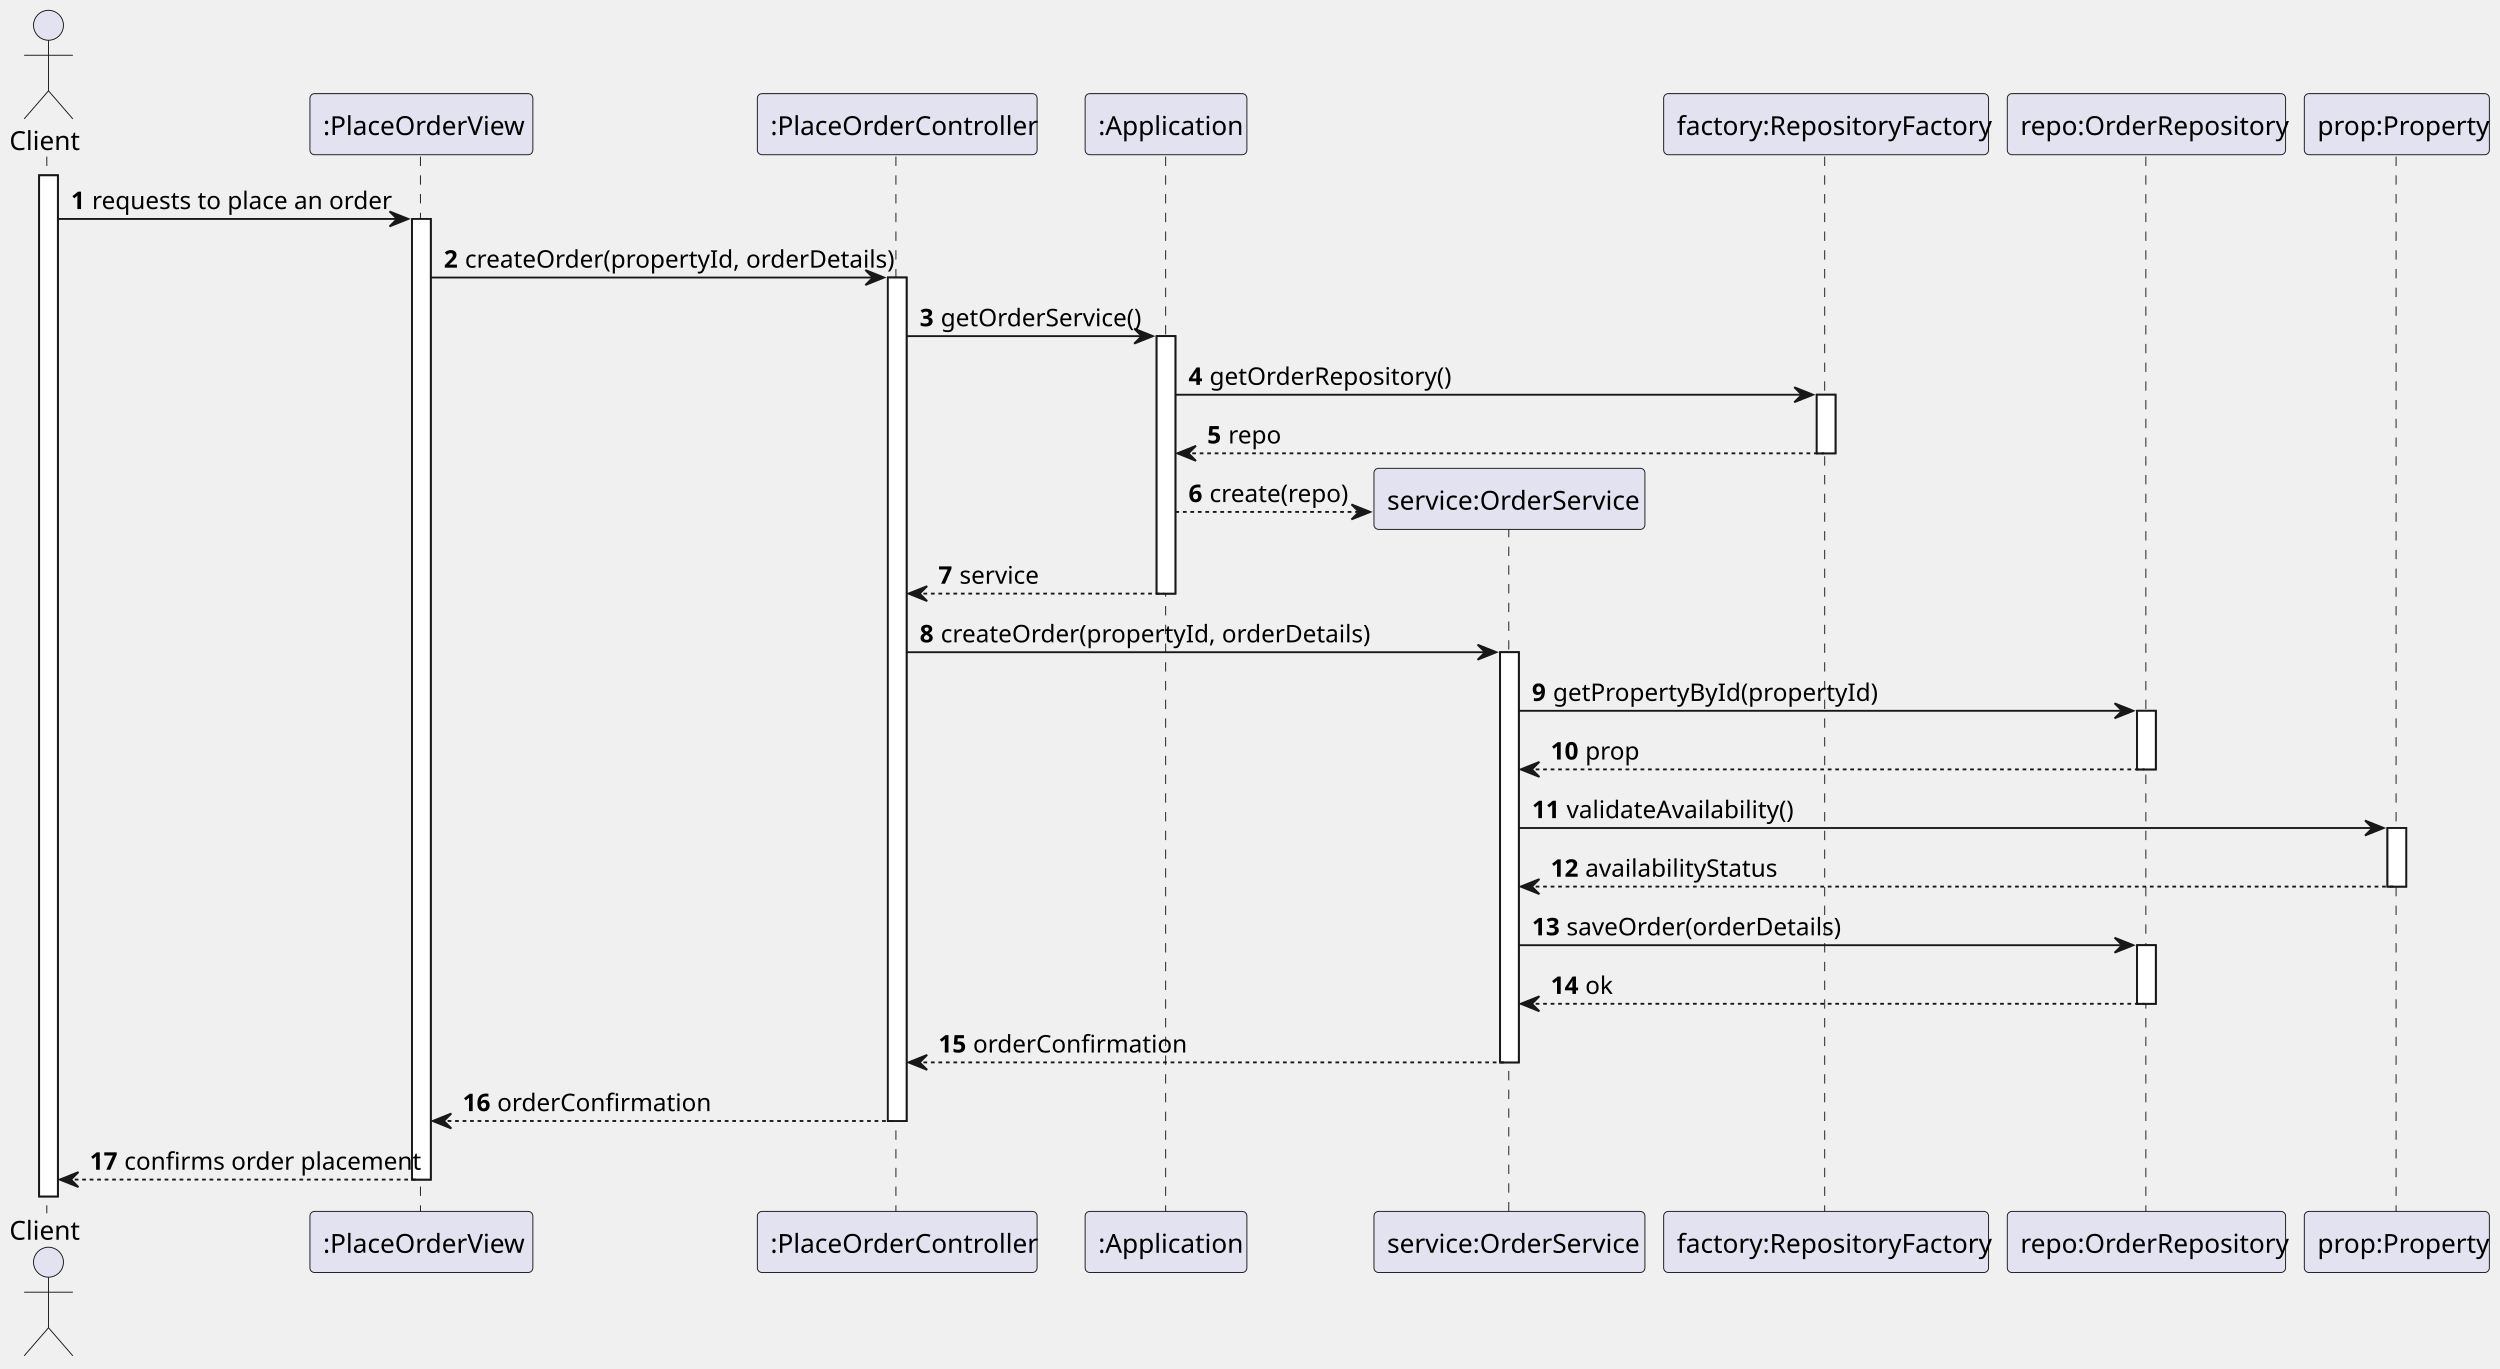
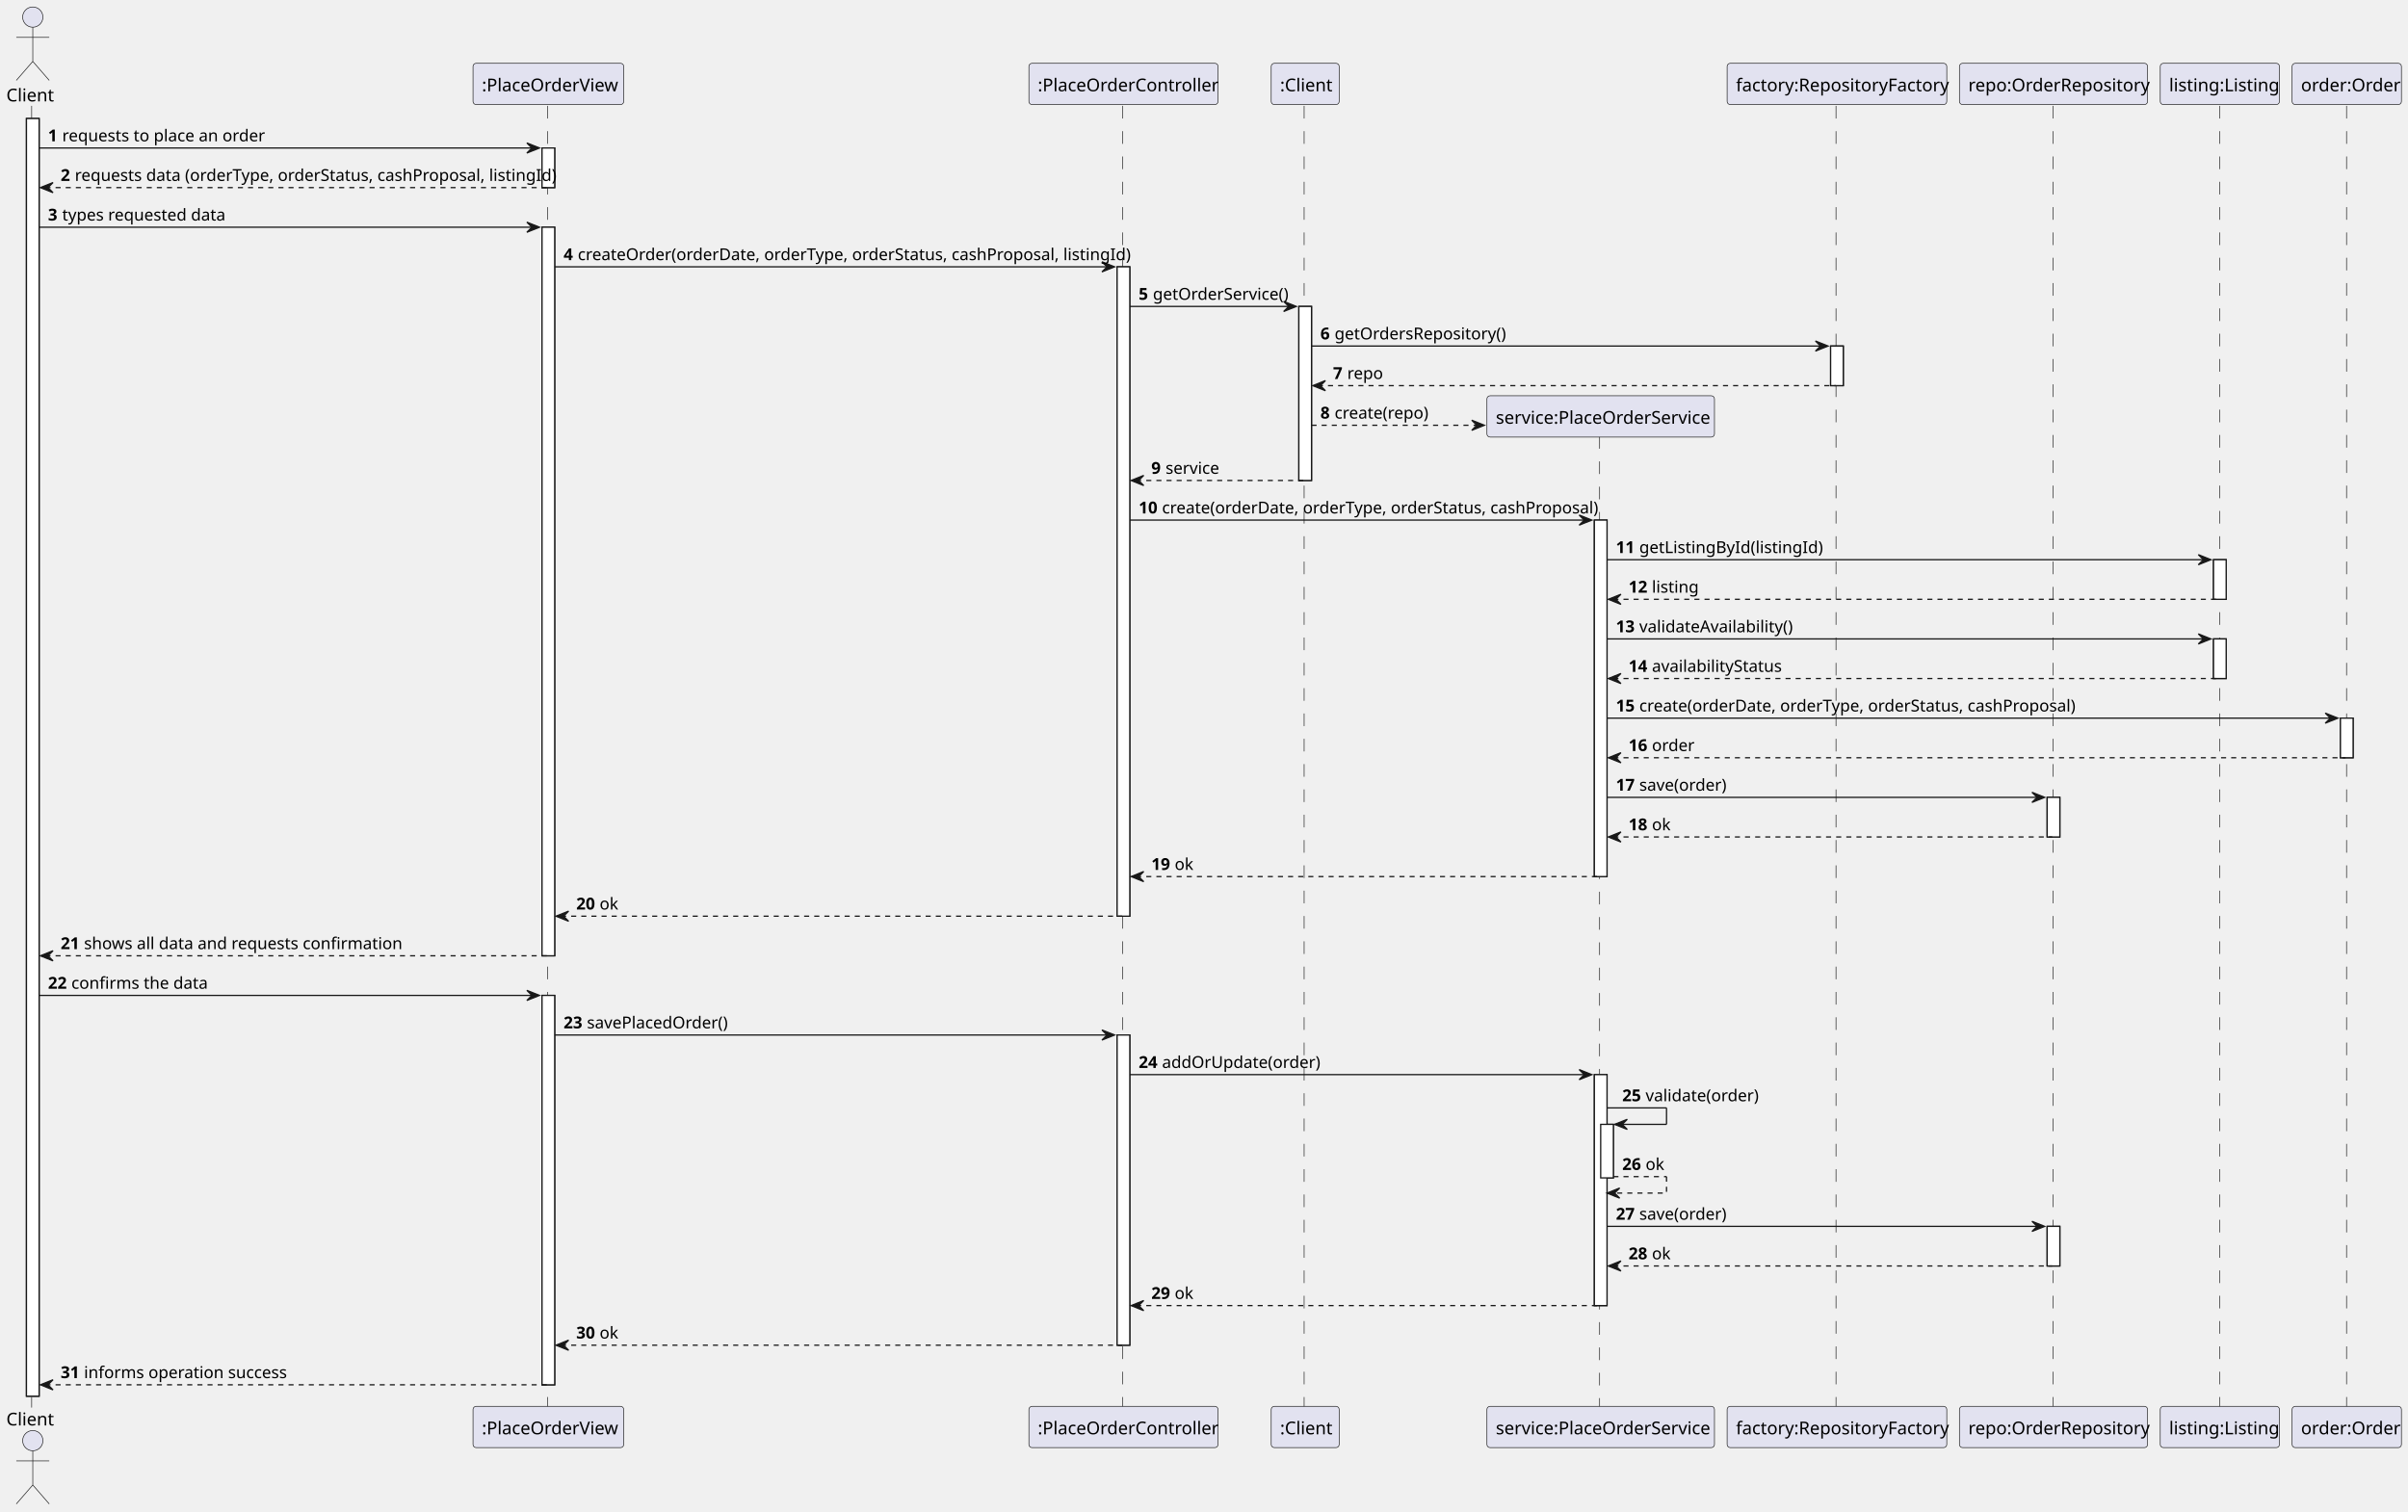
- <svg xmlns="http://www.w3.org/2000/svg" contentStyleType="text/css" height="731px" preserveAspectRatio="none" style="width:1335px;height:731px;background:#FFFFFF;" version="1.1" viewBox="0 0 1335 731" width="1335px" zoomAndPan="magnify">
+ <svg xmlns="http://www.w3.org/2000/svg" contentStyleType="text/css" height="597.5px" preserveAspectRatio="none" style="width:951px;height:597px;background:#FFFFFF;" version="1.1" viewBox="0 0 951 597" width="951px" zoomAndPan="magnify">
  <defs />
  <g>
-     <rect fill="#FFFFFF" height="545.277" style="stroke:#181818;stroke-width:1.0;" width="10" x="20.896" y="93.621" />
-     <rect fill="#FFFFFF" height="512.986" style="stroke:#181818;stroke-width:1.0;" width="10" x="220.025" y="116.912" />
-     <rect fill="#FFFFFF" height="450.404" style="stroke:#181818;stroke-width:1.0;" width="10" x="474.114" y="148.203" />
-     <rect fill="#FFFFFF" height="137.494" style="stroke:#181818;stroke-width:1.0;" width="10" x="617.652" y="179.494" />
-     <rect fill="#FFFFFF" height="219.037" style="stroke:#181818;stroke-width:1.0;" width="10" x="801.042" y="348.279" />
-     <rect fill="#FFFFFF" height="31.291" style="stroke:#181818;stroke-width:1.0;" width="10" x="970.142" y="210.785" />
-     <rect fill="#FFFFFF" height="31.291" style="stroke:#181818;stroke-width:1.0;" width="10" x="1141.196" y="379.57" />
-     <rect fill="#FFFFFF" height="31.291" style="stroke:#181818;stroke-width:1.0;" width="10" x="1141.196" y="504.734" />
-     <rect fill="#FFFFFF" height="31.291" style="stroke:#181818;stroke-width:1.0;" width="10" x="1274.913" y="442.152" />
-     <line style="stroke:#181818;stroke-width:0.5;stroke-dasharray:5.0,5.0;" x1="25" x2="25" y1="83.621" y2="647.898" />
-     <line style="stroke:#181818;stroke-width:0.5;stroke-dasharray:5.0,5.0;" x1="224.505" x2="224.505" y1="83.621" y2="647.898" />
-     <line style="stroke:#181818;stroke-width:0.5;stroke-dasharray:5.0,5.0;" x1="478.421" x2="478.421" y1="83.621" y2="647.898" />
-     <line style="stroke:#181818;stroke-width:0.5;stroke-dasharray:5.0,5.0;" x1="622.463" x2="622.463" y1="83.621" y2="647.898" />
-     <line style="stroke:#181818;stroke-width:0.5;stroke-dasharray:5.0,5.0;" x1="805.69" x2="805.69" y1="281.887" y2="647.898" />
-     <line style="stroke:#181818;stroke-width:0.5;stroke-dasharray:5.0,5.0;" x1="974.394" x2="974.394" y1="83.621" y2="647.898" />
-     <line style="stroke:#181818;stroke-width:0.5;stroke-dasharray:5.0,5.0;" x1="1145.89" x2="1145.89" y1="83.621" y2="647.898" />
-     <line style="stroke:#181818;stroke-width:0.5;stroke-dasharray:5.0,5.0;" x1="1279.503" x2="1279.503" y1="83.621" y2="647.898" />
-     <text fill="#000000" font-family="sans-serif" font-size="14" lengthAdjust="spacing" textLength="35.793" x="5" y="80.107">Client</text>
-     <ellipse cx="25.896" cy="13.5" fill="#E2E2F0" rx="8" ry="8" style="stroke:#181818;stroke-width:0.5;" />
-     <path d="M25.896,21.5 L25.896,48.5 M12.896,29.5 L38.897,29.5 M25.896,48.5 L12.896,63.5 M25.896,48.5 L38.897,63.5 " fill="none" style="stroke:#181818;stroke-width:0.5;" />
-     <text fill="#000000" font-family="sans-serif" font-size="14" lengthAdjust="spacing" textLength="35.793" x="5" y="662.006">Client</text>
-     <ellipse cx="25.896" cy="674.019" fill="#E2E2F0" rx="8" ry="8" style="stroke:#181818;stroke-width:0.5;" />
-     <path d="M25.896,682.019 L25.896,709.019 M12.896,690.019 L38.897,690.019 M25.896,709.019 L12.896,724.019 M25.896,709.019 L38.897,724.019 " fill="none" style="stroke:#181818;stroke-width:0.5;" />
-     <rect fill="#E2E2F0" height="32.621" rx="2.5" ry="2.5" style="stroke:#181818;stroke-width:0.5;" width="119.041" x="165.505" y="50" />
-     <text fill="#000000" font-family="sans-serif" font-size="14" lengthAdjust="spacing" textLength="105.041" x="172.505" y="72.107">:PlaceOrderView</text>
-     <rect fill="#E2E2F0" height="32.621" rx="2.5" ry="2.5" style="stroke:#181818;stroke-width:0.5;" width="119.041" x="165.505" y="646.898" />
-     <text fill="#000000" font-family="sans-serif" font-size="14" lengthAdjust="spacing" textLength="105.041" x="172.505" y="669.006">:PlaceOrderView</text>
-     <rect fill="#E2E2F0" height="32.621" rx="2.5" ry="2.5" style="stroke:#181818;stroke-width:0.5;" width="149.386" x="404.421" y="50" />
-     <text fill="#000000" font-family="sans-serif" font-size="14" lengthAdjust="spacing" textLength="135.386" x="411.421" y="72.107">:PlaceOrderController</text>
-     <rect fill="#E2E2F0" height="32.621" rx="2.5" ry="2.5" style="stroke:#181818;stroke-width:0.5;" width="149.386" x="404.421" y="646.898" />
-     <text fill="#000000" font-family="sans-serif" font-size="14" lengthAdjust="spacing" textLength="135.386" x="411.421" y="669.006">:PlaceOrderController</text>
-     <rect fill="#E2E2F0" height="32.621" rx="2.5" ry="2.5" style="stroke:#181818;stroke-width:0.5;" width="86.379" x="579.463" y="50" />
-     <text fill="#000000" font-family="sans-serif" font-size="14" lengthAdjust="spacing" textLength="72.379" x="586.463" y="72.107">:Application</text>
-     <rect fill="#E2E2F0" height="32.621" rx="2.5" ry="2.5" style="stroke:#181818;stroke-width:0.5;" width="86.379" x="579.463" y="646.898" />
-     <text fill="#000000" font-family="sans-serif" font-size="14" lengthAdjust="spacing" textLength="72.379" x="586.463" y="669.006">:Application</text>
-     <rect fill="#E2E2F0" height="32.621" rx="2.5" ry="2.5" style="stroke:#181818;stroke-width:0.5;" width="144.703" x="733.69" y="646.898" />
-     <text fill="#000000" font-family="sans-serif" font-size="14" lengthAdjust="spacing" textLength="130.703" x="740.69" y="669.006">service:OrderService</text>
-     <rect fill="#E2E2F0" height="32.621" rx="2.5" ry="2.5" style="stroke:#181818;stroke-width:0.5;" width="173.496" x="888.394" y="50" />
-     <text fill="#000000" font-family="sans-serif" font-size="14" lengthAdjust="spacing" textLength="159.496" x="895.394" y="72.107">factory:RepositoryFactory</text>
-     <rect fill="#E2E2F0" height="32.621" rx="2.5" ry="2.5" style="stroke:#181818;stroke-width:0.5;" width="173.496" x="888.394" y="646.898" />
-     <text fill="#000000" font-family="sans-serif" font-size="14" lengthAdjust="spacing" textLength="159.496" x="895.394" y="669.006">factory:RepositoryFactory</text>
-     <rect fill="#E2E2F0" height="32.621" rx="2.5" ry="2.5" style="stroke:#181818;stroke-width:0.5;" width="148.613" x="1071.89" y="50" />
-     <text fill="#000000" font-family="sans-serif" font-size="14" lengthAdjust="spacing" textLength="134.613" x="1078.89" y="72.107">repo:OrderRepository</text>
-     <rect fill="#E2E2F0" height="32.621" rx="2.5" ry="2.5" style="stroke:#181818;stroke-width:0.5;" width="148.613" x="1071.89" y="646.898" />
-     <text fill="#000000" font-family="sans-serif" font-size="14" lengthAdjust="spacing" textLength="134.613" x="1078.89" y="669.006">repo:OrderRepository</text>
-     <rect fill="#E2E2F0" height="32.621" rx="2.5" ry="2.5" style="stroke:#181818;stroke-width:0.5;" width="98.82" x="1230.503" y="50" />
-     <text fill="#000000" font-family="sans-serif" font-size="14" lengthAdjust="spacing" textLength="84.82" x="1237.503" y="72.107">prop:Property</text>
-     <rect fill="#E2E2F0" height="32.621" rx="2.5" ry="2.5" style="stroke:#181818;stroke-width:0.5;" width="98.82" x="1230.503" y="646.898" />
-     <text fill="#000000" font-family="sans-serif" font-size="14" lengthAdjust="spacing" textLength="84.82" x="1237.503" y="669.006">prop:Property</text>
-     <rect fill="#FFFFFF" height="545.277" style="stroke:#181818;stroke-width:1.0;" width="10" x="20.896" y="93.621" />
-     <rect fill="#FFFFFF" height="512.986" style="stroke:#181818;stroke-width:1.0;" width="10" x="220.025" y="116.912" />
-     <rect fill="#FFFFFF" height="450.404" style="stroke:#181818;stroke-width:1.0;" width="10" x="474.114" y="148.203" />
-     <rect fill="#FFFFFF" height="137.494" style="stroke:#181818;stroke-width:1.0;" width="10" x="617.652" y="179.494" />
-     <rect fill="#FFFFFF" height="219.037" style="stroke:#181818;stroke-width:1.0;" width="10" x="801.042" y="348.279" />
-     <rect fill="#FFFFFF" height="31.291" style="stroke:#181818;stroke-width:1.0;" width="10" x="970.142" y="210.785" />
-     <rect fill="#FFFFFF" height="31.291" style="stroke:#181818;stroke-width:1.0;" width="10" x="1141.196" y="379.57" />
-     <rect fill="#FFFFFF" height="31.291" style="stroke:#181818;stroke-width:1.0;" width="10" x="1141.196" y="504.734" />
-     <rect fill="#FFFFFF" height="31.291" style="stroke:#181818;stroke-width:1.0;" width="10" x="1274.913" y="442.152" />
-     <polygon fill="#181818" points="208.025,112.912,218.025,116.912,208.025,120.912,212.025,116.912" style="stroke:#181818;stroke-width:1.0;" />
-     <line style="stroke:#181818;stroke-width:1.0;" x1="30.896" x2="214.025" y1="116.912" y2="116.912" />
-     <text fill="#000000" font-family="sans-serif" font-size="13" font-weight="bold" lengthAdjust="spacing" textLength="7.23" x="37.897" y="111.649">1</text>
-     <text fill="#000000" font-family="sans-serif" font-size="13" lengthAdjust="spacing" textLength="151.036" x="49.127" y="111.649">requests to place an order</text>
-     <polygon fill="#181818" points="462.114,144.203,472.114,148.203,462.114,152.203,466.114,148.203" style="stroke:#181818;stroke-width:1.0;" />
-     <line style="stroke:#181818;stroke-width:1.0;" x1="230.025" x2="468.114" y1="148.203" y2="148.203" />
-     <text fill="#000000" font-family="sans-serif" font-size="13" font-weight="bold" lengthAdjust="spacing" textLength="7.23" x="237.025" y="142.94">2</text>
-     <text fill="#000000" font-family="sans-serif" font-size="13" lengthAdjust="spacing" textLength="213.859" x="248.255" y="142.94">createOrder(propertyId, orderDetails)</text>
-     <polygon fill="#181818" points="605.652,175.494,615.652,179.494,605.652,183.494,609.652,179.494" style="stroke:#181818;stroke-width:1.0;" />
-     <line style="stroke:#181818;stroke-width:1.0;" x1="484.114" x2="611.652" y1="179.494" y2="179.494" />
-     <text fill="#000000" font-family="sans-serif" font-size="13" font-weight="bold" lengthAdjust="spacing" textLength="7.23" x="491.114" y="174.231">3</text>
-     <text fill="#000000" font-family="sans-serif" font-size="13" lengthAdjust="spacing" textLength="103.308" x="502.344" y="174.231">getOrderService()</text>
-     <polygon fill="#181818" points="958.142,206.785,968.142,210.785,958.142,214.785,962.142,210.785" style="stroke:#181818;stroke-width:1.0;" />
-     <line style="stroke:#181818;stroke-width:1.0;" x1="627.652" x2="964.142" y1="210.785" y2="210.785" />
-     <text fill="#000000" font-family="sans-serif" font-size="13" font-weight="bold" lengthAdjust="spacing" textLength="7.23" x="634.652" y="205.523">4</text>
-     <text fill="#000000" font-family="sans-serif" font-size="13" lengthAdjust="spacing" textLength="122.097" x="645.882" y="205.523">getOrderRepository()</text>
-     <polygon fill="#181818" points="638.652,238.076,628.652,242.076,638.652,246.076,634.652,242.076" style="stroke:#181818;stroke-width:1.0;" />
-     <line style="stroke:#181818;stroke-width:1.0;stroke-dasharray:2.0,2.0;" x1="632.652" x2="974.142" y1="242.076" y2="242.076" />
-     <text fill="#000000" font-family="sans-serif" font-size="13" font-weight="bold" lengthAdjust="spacing" textLength="7.23" x="644.652" y="236.814">5</text>
-     <text fill="#000000" font-family="sans-serif" font-size="13" lengthAdjust="spacing" textLength="26.019" x="655.882" y="236.814">repo</text>
-     <polygon fill="#181818" points="721.69,269.367,731.69,273.367,721.69,277.367,725.69,273.367" style="stroke:#181818;stroke-width:1.0;" />
-     <line style="stroke:#181818;stroke-width:1.0;stroke-dasharray:2.0,2.0;" x1="627.652" x2="727.69" y1="273.367" y2="273.367" />
-     <text fill="#000000" font-family="sans-serif" font-size="13" font-weight="bold" lengthAdjust="spacing" textLength="7.23" x="634.652" y="268.104">6</text>
-     <text fill="#000000" font-family="sans-serif" font-size="13" lengthAdjust="spacing" textLength="70.808" x="645.882" y="268.104">create(repo)</text>
-     <rect fill="#E2E2F0" height="32.621" rx="2.5" ry="2.5" style="stroke:#181818;stroke-width:0.5;" width="144.703" x="733.69" y="250.076" />
-     <text fill="#000000" font-family="sans-serif" font-size="14" lengthAdjust="spacing" textLength="130.703" x="740.69" y="272.184">service:OrderService</text>
-     <polygon fill="#181818" points="495.114,312.988,485.114,316.988,495.114,320.988,491.114,316.988" style="stroke:#181818;stroke-width:1.0;" />
-     <line style="stroke:#181818;stroke-width:1.0;stroke-dasharray:2.0,2.0;" x1="489.114" x2="621.652" y1="316.988" y2="316.988" />
-     <text fill="#000000" font-family="sans-serif" font-size="13" font-weight="bold" lengthAdjust="spacing" textLength="7.23" x="501.114" y="311.726">7</text>
-     <text fill="#000000" font-family="sans-serif" font-size="13" lengthAdjust="spacing" textLength="41.177" x="512.344" y="311.726">service</text>
-     <polygon fill="#181818" points="789.042,344.279,799.042,348.279,789.042,352.279,793.042,348.279" style="stroke:#181818;stroke-width:1.0;" />
-     <line style="stroke:#181818;stroke-width:1.0;" x1="484.114" x2="795.042" y1="348.279" y2="348.279" />
-     <text fill="#000000" font-family="sans-serif" font-size="13" font-weight="bold" lengthAdjust="spacing" textLength="7.23" x="491.114" y="343.017">8</text>
-     <text fill="#000000" font-family="sans-serif" font-size="13" lengthAdjust="spacing" textLength="213.859" x="502.344" y="343.017">createOrder(propertyId, orderDetails)</text>
-     <polygon fill="#181818" points="1129.196,375.57,1139.196,379.57,1129.196,383.57,1133.196,379.57" style="stroke:#181818;stroke-width:1.0;" />
-     <line style="stroke:#181818;stroke-width:1.0;" x1="811.042" x2="1135.196" y1="379.57" y2="379.57" />
-     <text fill="#000000" font-family="sans-serif" font-size="13" font-weight="bold" lengthAdjust="spacing" textLength="7.23" x="818.042" y="374.308">9</text>
-     <text fill="#000000" font-family="sans-serif" font-size="13" lengthAdjust="spacing" textLength="160.405" x="829.272" y="374.308">getPropertyById(propertyId)</text>
-     <polygon fill="#181818" points="822.042,406.861,812.042,410.861,822.042,414.861,818.042,410.861" style="stroke:#181818;stroke-width:1.0;" />
-     <line style="stroke:#181818;stroke-width:1.0;stroke-dasharray:2.0,2.0;" x1="816.042" x2="1145.196" y1="410.861" y2="410.861" />
-     <text fill="#000000" font-family="sans-serif" font-size="13" font-weight="bold" lengthAdjust="spacing" textLength="14.46" x="828.042" y="405.599">10</text>
-     <text fill="#000000" font-family="sans-serif" font-size="13" lengthAdjust="spacing" textLength="26.019" x="846.502" y="405.599">prop</text>
-     <polygon fill="#181818" points="1262.913,438.152,1272.913,442.152,1262.913,446.152,1266.913,442.152" style="stroke:#181818;stroke-width:1.0;" />
-     <line style="stroke:#181818;stroke-width:1.0;" x1="811.042" x2="1268.913" y1="442.152" y2="442.152" />
-     <text fill="#000000" font-family="sans-serif" font-size="13" font-weight="bold" lengthAdjust="spacing" textLength="14.46" x="818.042" y="436.89">11</text>
-     <text fill="#000000" font-family="sans-serif" font-size="13" lengthAdjust="spacing" textLength="114.88" x="836.502" y="436.89">validateAvailability()</text>
-     <polygon fill="#181818" points="822.042,469.443,812.042,473.443,822.042,477.443,818.042,473.443" style="stroke:#181818;stroke-width:1.0;" />
-     <line style="stroke:#181818;stroke-width:1.0;stroke-dasharray:2.0,2.0;" x1="816.042" x2="1278.913" y1="473.443" y2="473.443" />
-     <text fill="#000000" font-family="sans-serif" font-size="13" font-weight="bold" lengthAdjust="spacing" textLength="14.46" x="828.042" y="468.181">12</text>
-     <text fill="#000000" font-family="sans-serif" font-size="13" lengthAdjust="spacing" textLength="96.827" x="846.502" y="468.181">availabilityStatus</text>
-     <polygon fill="#181818" points="1129.196,500.734,1139.196,504.734,1129.196,508.734,1133.196,504.734" style="stroke:#181818;stroke-width:1.0;" />
-     <line style="stroke:#181818;stroke-width:1.0;" x1="811.042" x2="1135.196" y1="504.734" y2="504.734" />
-     <text fill="#000000" font-family="sans-serif" font-size="13" font-weight="bold" lengthAdjust="spacing" textLength="14.46" x="818.042" y="499.472">13</text>
-     <text fill="#000000" font-family="sans-serif" font-size="13" lengthAdjust="spacing" textLength="139.433" x="836.502" y="499.472">saveOrder(orderDetails)</text>
-     <polygon fill="#181818" points="822.042,532.025,812.042,536.025,822.042,540.025,818.042,536.025" style="stroke:#181818;stroke-width:1.0;" />
-     <line style="stroke:#181818;stroke-width:1.0;stroke-dasharray:2.0,2.0;" x1="816.042" x2="1145.196" y1="536.025" y2="536.025" />
-     <text fill="#000000" font-family="sans-serif" font-size="13" font-weight="bold" lengthAdjust="spacing" textLength="14.46" x="828.042" y="530.763">14</text>
-     <text fill="#000000" font-family="sans-serif" font-size="13" lengthAdjust="spacing" textLength="13.73" x="846.502" y="530.763">ok</text>
-     <polygon fill="#181818" points="495.114,563.316,485.114,567.316,495.114,571.316,491.114,567.316" style="stroke:#181818;stroke-width:1.0;" />
-     <line style="stroke:#181818;stroke-width:1.0;stroke-dasharray:2.0,2.0;" x1="489.114" x2="805.042" y1="567.316" y2="567.316" />
-     <text fill="#000000" font-family="sans-serif" font-size="13" font-weight="bold" lengthAdjust="spacing" textLength="14.46" x="501.114" y="562.054">15</text>
-     <text fill="#000000" font-family="sans-serif" font-size="13" lengthAdjust="spacing" textLength="104.044" x="519.574" y="562.054">orderConfirmation</text>
-     <polygon fill="#181818" points="241.025,594.607,231.025,598.607,241.025,602.607,237.025,598.607" style="stroke:#181818;stroke-width:1.0;" />
-     <line style="stroke:#181818;stroke-width:1.0;stroke-dasharray:2.0,2.0;" x1="235.025" x2="478.114" y1="598.607" y2="598.607" />
-     <text fill="#000000" font-family="sans-serif" font-size="13" font-weight="bold" lengthAdjust="spacing" textLength="14.46" x="247.025" y="593.345">16</text>
-     <text fill="#000000" font-family="sans-serif" font-size="13" lengthAdjust="spacing" textLength="104.044" x="265.485" y="593.345">orderConfirmation</text>
-     <polygon fill="#181818" points="41.897,625.898,31.896,629.898,41.897,633.898,37.897,629.898" style="stroke:#181818;stroke-width:1.0;" />
-     <line style="stroke:#181818;stroke-width:1.0;stroke-dasharray:2.0,2.0;" x1="35.897" x2="224.025" y1="629.898" y2="629.898" />
-     <text fill="#000000" font-family="sans-serif" font-size="13" font-weight="bold" lengthAdjust="spacing" textLength="14.46" x="47.897" y="624.636">17</text>
-     <text fill="#000000" font-family="sans-serif" font-size="13" lengthAdjust="spacing" textLength="146.669" x="66.356" y="624.636">confirms order placement</text>
+     <rect fill="#FFFFFF" height="504.676" style="stroke:#181818;stroke-width:0.5;" width="5" x="10.448" y="46.81" />
+     <rect fill="#FFFFFF" height="15.646" style="stroke:#181818;stroke-width:0.5;" width="5" x="214.07" y="58.456" />
+     <rect fill="#FFFFFF" height="287.784" style="stroke:#181818;stroke-width:0.5;" width="5" x="214.07" y="89.747" />
+     <rect fill="#FFFFFF" height="153.81" style="stroke:#181818;stroke-width:0.5;" width="5" x="214.07" y="393.177" />
+     <rect fill="#FFFFFF" height="256.493" style="stroke:#181818;stroke-width:0.5;" width="5" x="441.195" y="105.393" />
+     <rect fill="#FFFFFF" height="122.519" style="stroke:#181818;stroke-width:0.5;" width="5" x="441.195" y="408.822" />
+     <rect fill="#FFFFFF" height="68.747" style="stroke:#181818;stroke-width:0.5;" width="5" x="512.964" y="121.038" />
+     <rect fill="#FFFFFF" height="140.81" style="stroke:#181818;stroke-width:0.5;" width="5" x="629.668" y="205.431" />
+     <rect fill="#FFFFFF" height="91.228" style="stroke:#181818;stroke-width:0.5;" width="5" x="629.668" y="424.468" />
+     <rect fill="#FFFFFF" height="21.145" style="stroke:#181818;stroke-width:0.5;" width="5" x="632.168" y="444.113" />
+     <rect fill="#FFFFFF" height="15.646" style="stroke:#181818;stroke-width:0.5;" width="5" x="722.973" y="136.684" />
+     <rect fill="#FFFFFF" height="15.646" style="stroke:#181818;stroke-width:0.5;" width="5" x="808.501" y="314.949" />
+     <rect fill="#FFFFFF" height="15.646" style="stroke:#181818;stroke-width:0.5;" width="5" x="808.501" y="484.404" />
+     <rect fill="#FFFFFF" height="15.646" style="stroke:#181818;stroke-width:0.5;" width="5" x="874.192" y="221.076" />
+     <rect fill="#FFFFFF" height="15.646" style="stroke:#181818;stroke-width:0.5;" width="5" x="874.192" y="252.367" />
+     <rect fill="#FFFFFF" height="15.646" style="stroke:#181818;stroke-width:0.5;" width="5" x="924.319" y="283.658" />
+     <line style="stroke:#181818;stroke-width:0.25;stroke-dasharray:5.0,5.0;" x1="12.5" x2="12.5" y1="41.81" y2="555.986" />
+     <line style="stroke:#181818;stroke-width:0.25;stroke-dasharray:5.0,5.0;" x1="216.31" x2="216.31" y1="41.81" y2="555.986" />
+     <line style="stroke:#181818;stroke-width:0.25;stroke-dasharray:5.0,5.0;" x1="443.348" x2="443.348" y1="41.81" y2="555.986" />
+     <line style="stroke:#181818;stroke-width:0.25;stroke-dasharray:5.0,5.0;" x1="515.043" x2="515.043" y1="41.81" y2="555.986" />
+     <line style="stroke:#181818;stroke-width:0.25;stroke-dasharray:5.0,5.0;" x1="631.737" x2="631.737" y1="172.234" y2="555.986" />
+     <line style="stroke:#181818;stroke-width:0.25;stroke-dasharray:5.0,5.0;" x1="725.099" x2="725.099" y1="41.81" y2="555.986" />
+     <line style="stroke:#181818;stroke-width:0.25;stroke-dasharray:5.0,5.0;" x1="810.847" x2="810.847" y1="41.81" y2="555.986" />
+     <line style="stroke:#181818;stroke-width:0.25;stroke-dasharray:5.0,5.0;" x1="876.654" x2="876.654" y1="41.81" y2="555.986" />
+     <line style="stroke:#181818;stroke-width:0.25;stroke-dasharray:5.0,5.0;" x1="926.73" x2="926.73" y1="41.81" y2="555.986" />
+     <text fill="#000000" font-family="sans-serif" font-size="7" lengthAdjust="spacing" textLength="17.896" x="2.5" y="40.054">Client</text>
+     <ellipse cx="12.948" cy="6.75" fill="#E2E2F0" rx="4" ry="4" style="stroke:#181818;stroke-width:0.25;" />
+     <path d="M12.948,10.75 L12.948,24.25 M6.448,14.75 L19.448,14.75 M12.948,24.25 L6.448,31.75 M12.948,24.25 L19.448,31.75 " fill="none" style="stroke:#181818;stroke-width:0.25;" />
+     <text fill="#000000" font-family="sans-serif" font-size="7" lengthAdjust="spacing" textLength="17.896" x="2.5" y="563.04">Client</text>
+     <ellipse cx="12.948" cy="569.047" fill="#E2E2F0" rx="4" ry="4" style="stroke:#181818;stroke-width:0.25;" />
+     <path d="M12.948,573.047 L12.948,586.547 M6.448,577.047 L19.448,577.047 M12.948,586.547 L6.448,594.047 M12.948,586.547 L19.448,594.047 " fill="none" style="stroke:#181818;stroke-width:0.25;" />
+     <rect fill="#E2E2F0" height="16.311" rx="1.25" ry="1.25" style="stroke:#181818;stroke-width:0.25;" width="59.52" x="186.81" y="25" />
+     <text fill="#000000" font-family="sans-serif" font-size="7" lengthAdjust="spacing" textLength="52.52" x="190.31" y="36.054">:PlaceOrderView</text>
+     <rect fill="#E2E2F0" height="16.311" rx="1.25" ry="1.25" style="stroke:#181818;stroke-width:0.25;" width="59.52" x="186.81" y="555.486" />
+     <text fill="#000000" font-family="sans-serif" font-size="7" lengthAdjust="spacing" textLength="52.52" x="190.31" y="566.54">:PlaceOrderView</text>
+     <rect fill="#E2E2F0" height="16.311" rx="1.25" ry="1.25" style="stroke:#181818;stroke-width:0.25;" width="74.693" x="406.348" y="25" />
+     <text fill="#000000" font-family="sans-serif" font-size="7" lengthAdjust="spacing" textLength="67.693" x="409.848" y="36.054">:PlaceOrderController</text>
+     <rect fill="#E2E2F0" height="16.311" rx="1.25" ry="1.25" style="stroke:#181818;stroke-width:0.25;" width="74.693" x="406.348" y="555.486" />
+     <text fill="#000000" font-family="sans-serif" font-size="7" lengthAdjust="spacing" textLength="67.693" x="409.848" y="566.54">:PlaceOrderController</text>
+     <rect fill="#E2E2F0" height="16.311" rx="1.25" ry="1.25" style="stroke:#181818;stroke-width:0.25;" width="26.841" x="502.043" y="25" />
+     <text fill="#000000" font-family="sans-serif" font-size="7" lengthAdjust="spacing" textLength="19.841" x="505.543" y="36.054">:Client</text>
+     <rect fill="#E2E2F0" height="16.311" rx="1.25" ry="1.25" style="stroke:#181818;stroke-width:0.25;" width="26.841" x="502.043" y="555.486" />
+     <text fill="#000000" font-family="sans-serif" font-size="7" lengthAdjust="spacing" textLength="19.841" x="505.543" y="566.54">:Client</text>
+     <rect fill="#E2E2F0" height="16.311" rx="1.25" ry="1.25" style="stroke:#181818;stroke-width:0.25;" width="89.862" x="587.237" y="555.486" />
+     <text fill="#000000" font-family="sans-serif" font-size="7" lengthAdjust="spacing" textLength="82.862" x="590.737" y="566.54">service:PlaceOrderService</text>
+     <rect fill="#E2E2F0" height="16.311" rx="1.25" ry="1.25" style="stroke:#181818;stroke-width:0.25;" width="86.748" x="682.099" y="25" />
+     <text fill="#000000" font-family="sans-serif" font-size="7" lengthAdjust="spacing" textLength="79.748" x="685.599" y="36.054">factory:RepositoryFactory</text>
+     <rect fill="#E2E2F0" height="16.311" rx="1.25" ry="1.25" style="stroke:#181818;stroke-width:0.25;" width="86.748" x="682.099" y="555.486" />
+     <text fill="#000000" font-family="sans-serif" font-size="7" lengthAdjust="spacing" textLength="79.748" x="685.599" y="566.54">factory:RepositoryFactory</text>
+     <rect fill="#E2E2F0" height="16.311" rx="1.25" ry="1.25" style="stroke:#181818;stroke-width:0.25;" width="74.307" x="773.847" y="25" />
+     <text fill="#000000" font-family="sans-serif" font-size="7" lengthAdjust="spacing" textLength="67.307" x="777.347" y="36.054">repo:OrderRepository</text>
+     <rect fill="#E2E2F0" height="16.311" rx="1.25" ry="1.25" style="stroke:#181818;stroke-width:0.25;" width="74.307" x="773.847" y="555.486" />
+     <text fill="#000000" font-family="sans-serif" font-size="7" lengthAdjust="spacing" textLength="67.307" x="777.347" y="566.54">repo:OrderRepository</text>
+     <rect fill="#E2E2F0" height="16.311" rx="1.25" ry="1.25" style="stroke:#181818;stroke-width:0.25;" width="47.076" x="853.154" y="25" />
+     <text fill="#000000" font-family="sans-serif" font-size="7" lengthAdjust="spacing" textLength="40.076" x="856.654" y="36.054">listing:Listing</text>
+     <rect fill="#E2E2F0" height="16.311" rx="1.25" ry="1.25" style="stroke:#181818;stroke-width:0.25;" width="47.076" x="853.154" y="555.486" />
+     <text fill="#000000" font-family="sans-serif" font-size="7" lengthAdjust="spacing" textLength="40.076" x="856.654" y="566.54">listing:Listing</text>
+     <rect fill="#E2E2F0" height="16.311" rx="1.25" ry="1.25" style="stroke:#181818;stroke-width:0.25;" width="43.179" x="905.23" y="25" />
+     <text fill="#000000" font-family="sans-serif" font-size="7" lengthAdjust="spacing" textLength="36.179" x="908.73" y="36.054">order:Order</text>
+     <rect fill="#E2E2F0" height="16.311" rx="1.25" ry="1.25" style="stroke:#181818;stroke-width:0.25;" width="43.179" x="905.23" y="555.486" />
+     <text fill="#000000" font-family="sans-serif" font-size="7" lengthAdjust="spacing" textLength="36.179" x="908.73" y="566.54">order:Order</text>
+     <rect fill="#FFFFFF" height="504.676" style="stroke:#181818;stroke-width:0.5;" width="5" x="10.448" y="46.81" />
+     <rect fill="#FFFFFF" height="15.646" style="stroke:#181818;stroke-width:0.5;" width="5" x="214.07" y="58.456" />
+     <rect fill="#FFFFFF" height="287.784" style="stroke:#181818;stroke-width:0.5;" width="5" x="214.07" y="89.747" />
+     <rect fill="#FFFFFF" height="153.81" style="stroke:#181818;stroke-width:0.5;" width="5" x="214.07" y="393.177" />
+     <rect fill="#FFFFFF" height="256.493" style="stroke:#181818;stroke-width:0.5;" width="5" x="441.195" y="105.393" />
+     <rect fill="#FFFFFF" height="122.519" style="stroke:#181818;stroke-width:0.5;" width="5" x="441.195" y="408.822" />
+     <rect fill="#FFFFFF" height="68.747" style="stroke:#181818;stroke-width:0.5;" width="5" x="512.964" y="121.038" />
+     <rect fill="#FFFFFF" height="140.81" style="stroke:#181818;stroke-width:0.5;" width="5" x="629.668" y="205.431" />
+     <rect fill="#FFFFFF" height="91.228" style="stroke:#181818;stroke-width:0.5;" width="5" x="629.668" y="424.468" />
+     <rect fill="#FFFFFF" height="21.145" style="stroke:#181818;stroke-width:0.5;" width="5" x="632.168" y="444.113" />
+     <rect fill="#FFFFFF" height="15.646" style="stroke:#181818;stroke-width:0.5;" width="5" x="722.973" y="136.684" />
+     <rect fill="#FFFFFF" height="15.646" style="stroke:#181818;stroke-width:0.5;" width="5" x="808.501" y="314.949" />
+     <rect fill="#FFFFFF" height="15.646" style="stroke:#181818;stroke-width:0.5;" width="5" x="808.501" y="484.404" />
+     <rect fill="#FFFFFF" height="15.646" style="stroke:#181818;stroke-width:0.5;" width="5" x="874.192" y="221.076" />
+     <rect fill="#FFFFFF" height="15.646" style="stroke:#181818;stroke-width:0.5;" width="5" x="874.192" y="252.367" />
+     <rect fill="#FFFFFF" height="15.646" style="stroke:#181818;stroke-width:0.5;" width="5" x="924.319" y="283.658" />
+     <polygon fill="#181818" points="208.07,56.456,213.07,58.456,208.07,60.456,210.07,58.456" style="stroke:#181818;stroke-width:0.5;" />
+     <line style="stroke:#181818;stroke-width:0.5;" x1="15.448" x2="211.07" y1="58.456" y2="58.456" />
+     <text fill="#000000" font-family="sans-serif" font-size="6.5" font-weight="bold" lengthAdjust="spacing" textLength="3.615" x="18.948" y="55.825">1</text>
+     <text fill="#000000" font-family="sans-serif" font-size="6.5" lengthAdjust="spacing" textLength="75.518" x="24.563" y="55.825">requests to place an order</text>
+     <polygon fill="#181818" points="20.948,72.102,15.948,74.102,20.948,76.102,18.948,74.102" style="stroke:#181818;stroke-width:0.5;" />
+     <line style="stroke:#181818;stroke-width:0.5;stroke-dasharray:2.0,2.0;" x1="17.948" x2="216.07" y1="74.102" y2="74.102" />
+     <text fill="#000000" font-family="sans-serif" font-size="6.5" font-weight="bold" lengthAdjust="spacing" textLength="3.615" x="23.948" y="71.47">2</text>
+     <text fill="#000000" font-family="sans-serif" font-size="6.5" lengthAdjust="spacing" textLength="181.007" x="29.563" y="71.47">requests data (orderType, orderStatus, cashProposal, listingId)</text>
+     <polygon fill="#181818" points="208.07,87.747,213.07,89.747,208.07,91.747,210.07,89.747" style="stroke:#181818;stroke-width:0.5;" />
+     <line style="stroke:#181818;stroke-width:0.5;" x1="15.448" x2="211.07" y1="89.747" y2="89.747" />
+     <text fill="#000000" font-family="sans-serif" font-size="6.5" font-weight="bold" lengthAdjust="spacing" textLength="3.615" x="18.948" y="87.116">3</text>
+     <text fill="#000000" font-family="sans-serif" font-size="6.5" lengthAdjust="spacing" textLength="60.709" x="24.563" y="87.116">types requested data</text>
+     <polygon fill="#181818" points="435.195,103.393,440.195,105.393,435.195,107.393,437.195,105.393" style="stroke:#181818;stroke-width:0.5;" />
+     <line style="stroke:#181818;stroke-width:0.5;" x1="219.07" x2="438.195" y1="105.393" y2="105.393" />
+     <text fill="#000000" font-family="sans-serif" font-size="6.5" font-weight="bold" lengthAdjust="spacing" textLength="3.615" x="222.57" y="102.761">4</text>
+     <text fill="#000000" font-family="sans-serif" font-size="6.5" lengthAdjust="spacing" textLength="207.01" x="228.185" y="102.761">createOrder(orderDate, orderType, orderStatus, cashProposal, listingId)</text>
+     <polygon fill="#181818" points="506.964,119.038,511.964,121.038,506.964,123.038,508.964,121.038" style="stroke:#181818;stroke-width:0.5;" />
+     <line style="stroke:#181818;stroke-width:0.5;" x1="446.195" x2="509.964" y1="121.038" y2="121.038" />
+     <text fill="#000000" font-family="sans-serif" font-size="6.5" font-weight="bold" lengthAdjust="spacing" textLength="3.615" x="449.695" y="118.407">5</text>
+     <text fill="#000000" font-family="sans-serif" font-size="6.5" lengthAdjust="spacing" textLength="51.654" x="455.31" y="118.407">getOrderService()</text>
+     <polygon fill="#181818" points="716.973,134.684,721.973,136.684,716.973,138.684,718.973,136.684" style="stroke:#181818;stroke-width:0.5;" />
+     <line style="stroke:#181818;stroke-width:0.5;" x1="517.964" x2="719.973" y1="136.684" y2="136.684" />
+     <text fill="#000000" font-family="sans-serif" font-size="6.5" font-weight="bold" lengthAdjust="spacing" textLength="3.615" x="521.464" y="134.052">6</text>
+     <text fill="#000000" font-family="sans-serif" font-size="6.5" lengthAdjust="spacing" textLength="64.299" x="527.079" y="134.052">getOrdersRepository()</text>
+     <polygon fill="#181818" points="523.464,150.329,518.464,152.329,523.464,154.329,521.464,152.329" style="stroke:#181818;stroke-width:0.5;" />
+     <line style="stroke:#181818;stroke-width:0.5;stroke-dasharray:2.0,2.0;" x1="520.464" x2="724.973" y1="152.329" y2="152.329" />
+     <text fill="#000000" font-family="sans-serif" font-size="6.5" font-weight="bold" lengthAdjust="spacing" textLength="3.615" x="526.464" y="149.698">7</text>
+     <text fill="#000000" font-family="sans-serif" font-size="6.5" lengthAdjust="spacing" textLength="13.009" x="532.079" y="149.698">repo</text>
+     <polygon fill="#181818" points="581.237,165.975,586.237,167.975,581.237,169.975,583.237,167.975" style="stroke:#181818;stroke-width:0.5;" />
+     <line style="stroke:#181818;stroke-width:0.5;stroke-dasharray:2.0,2.0;" x1="517.964" x2="584.237" y1="167.975" y2="167.975" />
+     <text fill="#000000" font-family="sans-serif" font-size="6.5" font-weight="bold" lengthAdjust="spacing" textLength="3.615" x="521.464" y="165.343">8</text>
+     <text fill="#000000" font-family="sans-serif" font-size="6.5" lengthAdjust="spacing" textLength="35.404" x="527.079" y="165.343">create(repo)</text>
+     <rect fill="#E2E2F0" height="16.311" rx="1.25" ry="1.25" style="stroke:#181818;stroke-width:0.25;" width="89.862" x="587.237" y="156.329" />
+     <text fill="#000000" font-family="sans-serif" font-size="7" lengthAdjust="spacing" textLength="82.862" x="590.737" y="167.383">service:PlaceOrderService</text>
+     <polygon fill="#181818" points="451.695,187.785,446.695,189.785,451.695,191.785,449.695,189.785" style="stroke:#181818;stroke-width:0.5;" />
+     <line style="stroke:#181818;stroke-width:0.5;stroke-dasharray:2.0,2.0;" x1="448.695" x2="514.964" y1="189.785" y2="189.785" />
+     <text fill="#000000" font-family="sans-serif" font-size="6.5" font-weight="bold" lengthAdjust="spacing" textLength="3.615" x="454.695" y="187.154">9</text>
+     <text fill="#000000" font-family="sans-serif" font-size="6.5" lengthAdjust="spacing" textLength="20.589" x="460.31" y="187.154">service</text>
+     <polygon fill="#181818" points="623.668,203.431,628.668,205.431,623.668,207.431,625.668,205.431" style="stroke:#181818;stroke-width:0.5;" />
+     <line style="stroke:#181818;stroke-width:0.5;" x1="446.195" x2="626.668" y1="205.431" y2="205.431" />
+     <text fill="#000000" font-family="sans-serif" font-size="6.5" font-weight="bold" lengthAdjust="spacing" textLength="7.23" x="449.695" y="202.799">10</text>
+     <text fill="#000000" font-family="sans-serif" font-size="6.5" lengthAdjust="spacing" textLength="164.744" x="458.925" y="202.799">create(orderDate, orderType, orderStatus, cashProposal)</text>
+     <polygon fill="#181818" points="868.192,219.076,873.192,221.076,868.192,223.076,870.192,221.076" style="stroke:#181818;stroke-width:0.5;" />
+     <line style="stroke:#181818;stroke-width:0.5;" x1="634.668" x2="871.192" y1="221.076" y2="221.076" />
+     <text fill="#000000" font-family="sans-serif" font-size="6.5" font-weight="bold" lengthAdjust="spacing" textLength="7.23" x="638.168" y="218.445">11</text>
+     <text fill="#000000" font-family="sans-serif" font-size="6.5" lengthAdjust="spacing" textLength="67.2" x="647.398" y="218.445">getListingById(listingId)</text>
+     <polygon fill="#181818" points="640.168,234.722,635.168,236.722,640.168,238.722,638.168,236.722" style="stroke:#181818;stroke-width:0.5;" />
+     <line style="stroke:#181818;stroke-width:0.5;stroke-dasharray:2.0,2.0;" x1="637.168" x2="876.192" y1="236.722" y2="236.722" />
+     <text fill="#000000" font-family="sans-serif" font-size="6.5" font-weight="bold" lengthAdjust="spacing" textLength="7.23" x="643.168" y="234.09">12</text>
+     <text fill="#000000" font-family="sans-serif" font-size="6.5" lengthAdjust="spacing" textLength="16.618" x="652.398" y="234.09">listing</text>
+     <polygon fill="#181818" points="868.192,250.367,873.192,252.367,868.192,254.367,870.192,252.367" style="stroke:#181818;stroke-width:0.5;" />
+     <line style="stroke:#181818;stroke-width:0.5;" x1="634.668" x2="871.192" y1="252.367" y2="252.367" />
+     <text fill="#000000" font-family="sans-serif" font-size="6.5" font-weight="bold" lengthAdjust="spacing" textLength="7.23" x="638.168" y="249.736">13</text>
+     <text fill="#000000" font-family="sans-serif" font-size="6.5" lengthAdjust="spacing" textLength="57.44" x="647.398" y="249.736">validateAvailability()</text>
+     <polygon fill="#181818" points="640.168,266.013,635.168,268.013,640.168,270.013,638.168,268.013" style="stroke:#181818;stroke-width:0.5;" />
+     <line style="stroke:#181818;stroke-width:0.5;stroke-dasharray:2.0,2.0;" x1="637.168" x2="876.192" y1="268.013" y2="268.013" />
+     <text fill="#000000" font-family="sans-serif" font-size="6.5" font-weight="bold" lengthAdjust="spacing" textLength="7.23" x="643.168" y="265.381">14</text>
+     <text fill="#000000" font-family="sans-serif" font-size="6.5" lengthAdjust="spacing" textLength="48.414" x="652.398" y="265.381">availabilityStatus</text>
+     <polygon fill="#181818" points="918.319,281.658,923.319,283.658,918.319,285.658,920.319,283.658" style="stroke:#181818;stroke-width:0.5;" />
+     <line style="stroke:#181818;stroke-width:0.5;" x1="634.668" x2="921.319" y1="283.658" y2="283.658" />
+     <text fill="#000000" font-family="sans-serif" font-size="6.5" font-weight="bold" lengthAdjust="spacing" textLength="7.23" x="638.168" y="281.027">15</text>
+     <text fill="#000000" font-family="sans-serif" font-size="6.5" lengthAdjust="spacing" textLength="164.744" x="647.398" y="281.027">create(orderDate, orderType, orderStatus, cashProposal)</text>
+     <polygon fill="#181818" points="640.168,297.304,635.168,299.304,640.168,301.304,638.168,299.304" style="stroke:#181818;stroke-width:0.5;" />
+     <line style="stroke:#181818;stroke-width:0.5;stroke-dasharray:2.0,2.0;" x1="637.168" x2="926.319" y1="299.304" y2="299.304" />
+     <text fill="#000000" font-family="sans-serif" font-size="6.5" font-weight="bold" lengthAdjust="spacing" textLength="7.23" x="643.168" y="296.672">16</text>
+     <text fill="#000000" font-family="sans-serif" font-size="6.5" lengthAdjust="spacing" textLength="15.174" x="652.398" y="296.672">order</text>
+     <polygon fill="#181818" points="802.501,312.949,807.501,314.949,802.501,316.949,804.501,314.949" style="stroke:#181818;stroke-width:0.5;" />
+     <line style="stroke:#181818;stroke-width:0.5;" x1="634.668" x2="805.501" y1="314.949" y2="314.949" />
+     <text fill="#000000" font-family="sans-serif" font-size="6.5" font-weight="bold" lengthAdjust="spacing" textLength="7.23" x="638.168" y="312.318">17</text>
+     <text fill="#000000" font-family="sans-serif" font-size="6.5" lengthAdjust="spacing" textLength="33.233" x="647.398" y="312.318">save(order)</text>
+     <polygon fill="#181818" points="640.168,328.595,635.168,330.595,640.168,332.595,638.168,330.595" style="stroke:#181818;stroke-width:0.5;" />
+     <line style="stroke:#181818;stroke-width:0.5;stroke-dasharray:2.0,2.0;" x1="637.168" x2="810.501" y1="330.595" y2="330.595" />
+     <text fill="#000000" font-family="sans-serif" font-size="6.5" font-weight="bold" lengthAdjust="spacing" textLength="7.23" x="643.168" y="327.963">18</text>
+     <text fill="#000000" font-family="sans-serif" font-size="6.5" lengthAdjust="spacing" textLength="6.865" x="652.398" y="327.963">ok</text>
+     <polygon fill="#181818" points="451.695,344.24,446.695,346.24,451.695,348.24,449.695,346.24" style="stroke:#181818;stroke-width:0.5;" />
+     <line style="stroke:#181818;stroke-width:0.5;stroke-dasharray:2.0,2.0;" x1="448.695" x2="631.668" y1="346.24" y2="346.24" />
+     <text fill="#000000" font-family="sans-serif" font-size="6.5" font-weight="bold" lengthAdjust="spacing" textLength="7.23" x="454.695" y="343.609">19</text>
+     <text fill="#000000" font-family="sans-serif" font-size="6.5" lengthAdjust="spacing" textLength="6.865" x="463.925" y="343.609">ok</text>
+     <polygon fill="#181818" points="224.57,359.886,219.57,361.886,224.57,363.886,222.57,361.886" style="stroke:#181818;stroke-width:0.5;" />
+     <line style="stroke:#181818;stroke-width:0.5;stroke-dasharray:2.0,2.0;" x1="221.57" x2="443.195" y1="361.886" y2="361.886" />
+     <text fill="#000000" font-family="sans-serif" font-size="6.5" font-weight="bold" lengthAdjust="spacing" textLength="7.23" x="227.57" y="359.254">20</text>
+     <text fill="#000000" font-family="sans-serif" font-size="6.5" lengthAdjust="spacing" textLength="6.865" x="236.8" y="359.254">ok</text>
+     <polygon fill="#181818" points="20.948,375.531,15.948,377.531,20.948,379.531,18.948,377.531" style="stroke:#181818;stroke-width:0.5;" />
+     <line style="stroke:#181818;stroke-width:0.5;stroke-dasharray:2.0,2.0;" x1="17.948" x2="216.07" y1="377.531" y2="377.531" />
+     <text fill="#000000" font-family="sans-serif" font-size="6.5" font-weight="bold" lengthAdjust="spacing" textLength="7.23" x="23.948" y="374.9">21</text>
+     <text fill="#000000" font-family="sans-serif" font-size="6.5" lengthAdjust="spacing" textLength="117.787" x="33.178" y="374.9">shows all data and requests confirmation</text>
+     <polygon fill="#181818" points="208.07,391.177,213.07,393.177,208.07,395.177,210.07,393.177" style="stroke:#181818;stroke-width:0.5;" />
+     <line style="stroke:#181818;stroke-width:0.5;" x1="15.448" x2="211.07" y1="393.177" y2="393.177" />
+     <text fill="#000000" font-family="sans-serif" font-size="6.5" font-weight="bold" lengthAdjust="spacing" textLength="7.23" x="18.948" y="390.545">22</text>
+     <text fill="#000000" font-family="sans-serif" font-size="6.5" lengthAdjust="spacing" textLength="49.858" x="28.178" y="390.545">confirms the data</text>
+     <polygon fill="#181818" points="435.195,406.822,440.195,408.822,435.195,410.822,437.195,408.822" style="stroke:#181818;stroke-width:0.5;" />
+     <line style="stroke:#181818;stroke-width:0.5;" x1="219.07" x2="438.195" y1="408.822" y2="408.822" />
+     <text fill="#000000" font-family="sans-serif" font-size="6.5" font-weight="bold" lengthAdjust="spacing" textLength="7.23" x="222.57" y="406.191">23</text>
+     <text fill="#000000" font-family="sans-serif" font-size="6.5" lengthAdjust="spacing" textLength="54.549" x="231.8" y="406.191">savePlacedOrder()</text>
+     <polygon fill="#181818" points="623.668,422.468,628.668,424.468,623.668,426.468,625.668,424.468" style="stroke:#181818;stroke-width:0.5;" />
+     <line style="stroke:#181818;stroke-width:0.5;" x1="446.195" x2="626.668" y1="424.468" y2="424.468" />
+     <text fill="#000000" font-family="sans-serif" font-size="6.5" font-weight="bold" lengthAdjust="spacing" textLength="7.23" x="449.695" y="421.836">24</text>
+     <text fill="#000000" font-family="sans-serif" font-size="6.5" lengthAdjust="spacing" textLength="58.529" x="458.925" y="421.836">addOrUpdate(order)</text>
+     <line style="stroke:#181818;stroke-width:0.5;" x1="634.668" x2="658.168" y1="437.613" y2="437.613" />
+     <line style="stroke:#181818;stroke-width:0.5;" x1="658.168" x2="658.168" y1="437.613" y2="444.113" />
+     <line style="stroke:#181818;stroke-width:0.5;" x1="637.668" x2="658.168" y1="444.113" y2="444.113" />
+     <polygon fill="#181818" points="642.668,442.113,637.668,444.113,642.668,446.113,640.668,444.113" style="stroke:#181818;stroke-width:0.5;" />
+     <text fill="#000000" font-family="sans-serif" font-size="6.5" font-weight="bold" lengthAdjust="spacing" textLength="7.23" x="640.668" y="434.982">25</text>
+     <text fill="#000000" font-family="sans-serif" font-size="6.5" lengthAdjust="spacing" textLength="41.907" x="649.898" y="434.982">validate(order)</text>
+     <line style="stroke:#181818;stroke-width:0.5;stroke-dasharray:2.0,2.0;" x1="637.168" x2="658.168" y1="464.759" y2="464.759" />
+     <line style="stroke:#181818;stroke-width:0.5;stroke-dasharray:2.0,2.0;" x1="658.168" x2="658.168" y1="464.759" y2="471.259" />
+     <line style="stroke:#181818;stroke-width:0.5;stroke-dasharray:2.0,2.0;" x1="634.668" x2="658.168" y1="471.259" y2="471.259" />
+     <polygon fill="#181818" points="639.668,469.259,634.668,471.259,639.668,473.259,637.668,471.259" style="stroke:#181818;stroke-width:0.5;" />
+     <text fill="#000000" font-family="sans-serif" font-size="6.5" font-weight="bold" lengthAdjust="spacing" textLength="7.23" x="640.668" y="462.127">26</text>
+     <text fill="#000000" font-family="sans-serif" font-size="6.5" lengthAdjust="spacing" textLength="6.865" x="649.898" y="462.127">ok</text>
+     <polygon fill="#181818" points="802.501,482.404,807.501,484.404,802.501,486.404,804.501,484.404" style="stroke:#181818;stroke-width:0.5;" />
+     <line style="stroke:#181818;stroke-width:0.5;" x1="634.668" x2="805.501" y1="484.404" y2="484.404" />
+     <text fill="#000000" font-family="sans-serif" font-size="6.5" font-weight="bold" lengthAdjust="spacing" textLength="7.23" x="638.168" y="481.773">27</text>
+     <text fill="#000000" font-family="sans-serif" font-size="6.5" lengthAdjust="spacing" textLength="33.233" x="647.398" y="481.773">save(order)</text>
+     <polygon fill="#181818" points="640.168,498.05,635.168,500.05,640.168,502.05,638.168,500.05" style="stroke:#181818;stroke-width:0.5;" />
+     <line style="stroke:#181818;stroke-width:0.5;stroke-dasharray:2.0,2.0;" x1="637.168" x2="810.501" y1="500.05" y2="500.05" />
+     <text fill="#000000" font-family="sans-serif" font-size="6.5" font-weight="bold" lengthAdjust="spacing" textLength="7.23" x="643.168" y="497.418">28</text>
+     <text fill="#000000" font-family="sans-serif" font-size="6.5" lengthAdjust="spacing" textLength="6.865" x="652.398" y="497.418">ok</text>
+     <polygon fill="#181818" points="451.695,513.695,446.695,515.695,451.695,517.695,449.695,515.695" style="stroke:#181818;stroke-width:0.5;" />
+     <line style="stroke:#181818;stroke-width:0.5;stroke-dasharray:2.0,2.0;" x1="448.695" x2="631.668" y1="515.695" y2="515.695" />
+     <text fill="#000000" font-family="sans-serif" font-size="6.5" font-weight="bold" lengthAdjust="spacing" textLength="7.23" x="454.695" y="513.064">29</text>
+     <text fill="#000000" font-family="sans-serif" font-size="6.5" lengthAdjust="spacing" textLength="6.865" x="463.925" y="513.064">ok</text>
+     <polygon fill="#181818" points="224.57,529.341,219.57,531.341,224.57,533.341,222.57,531.341" style="stroke:#181818;stroke-width:0.5;" />
+     <line style="stroke:#181818;stroke-width:0.5;stroke-dasharray:2.0,2.0;" x1="221.57" x2="443.195" y1="531.341" y2="531.341" />
+     <text fill="#000000" font-family="sans-serif" font-size="6.5" font-weight="bold" lengthAdjust="spacing" textLength="7.23" x="227.57" y="528.71">30</text>
+     <text fill="#000000" font-family="sans-serif" font-size="6.5" lengthAdjust="spacing" textLength="6.865" x="236.8" y="528.71">ok</text>
+     <polygon fill="#181818" points="20.948,544.986,15.948,546.986,20.948,548.986,18.948,546.986" style="stroke:#181818;stroke-width:0.5;" />
+     <line style="stroke:#181818;stroke-width:0.5;stroke-dasharray:2.0,2.0;" x1="17.948" x2="216.07" y1="546.986" y2="546.986" />
+     <text fill="#000000" font-family="sans-serif" font-size="6.5" font-weight="bold" lengthAdjust="spacing" textLength="7.23" x="23.948" y="544.355">31</text>
+     <text fill="#000000" font-family="sans-serif" font-size="6.5" lengthAdjust="spacing" textLength="75.505" x="33.178" y="544.355">informs operation success</text>
  </g>
</svg>
